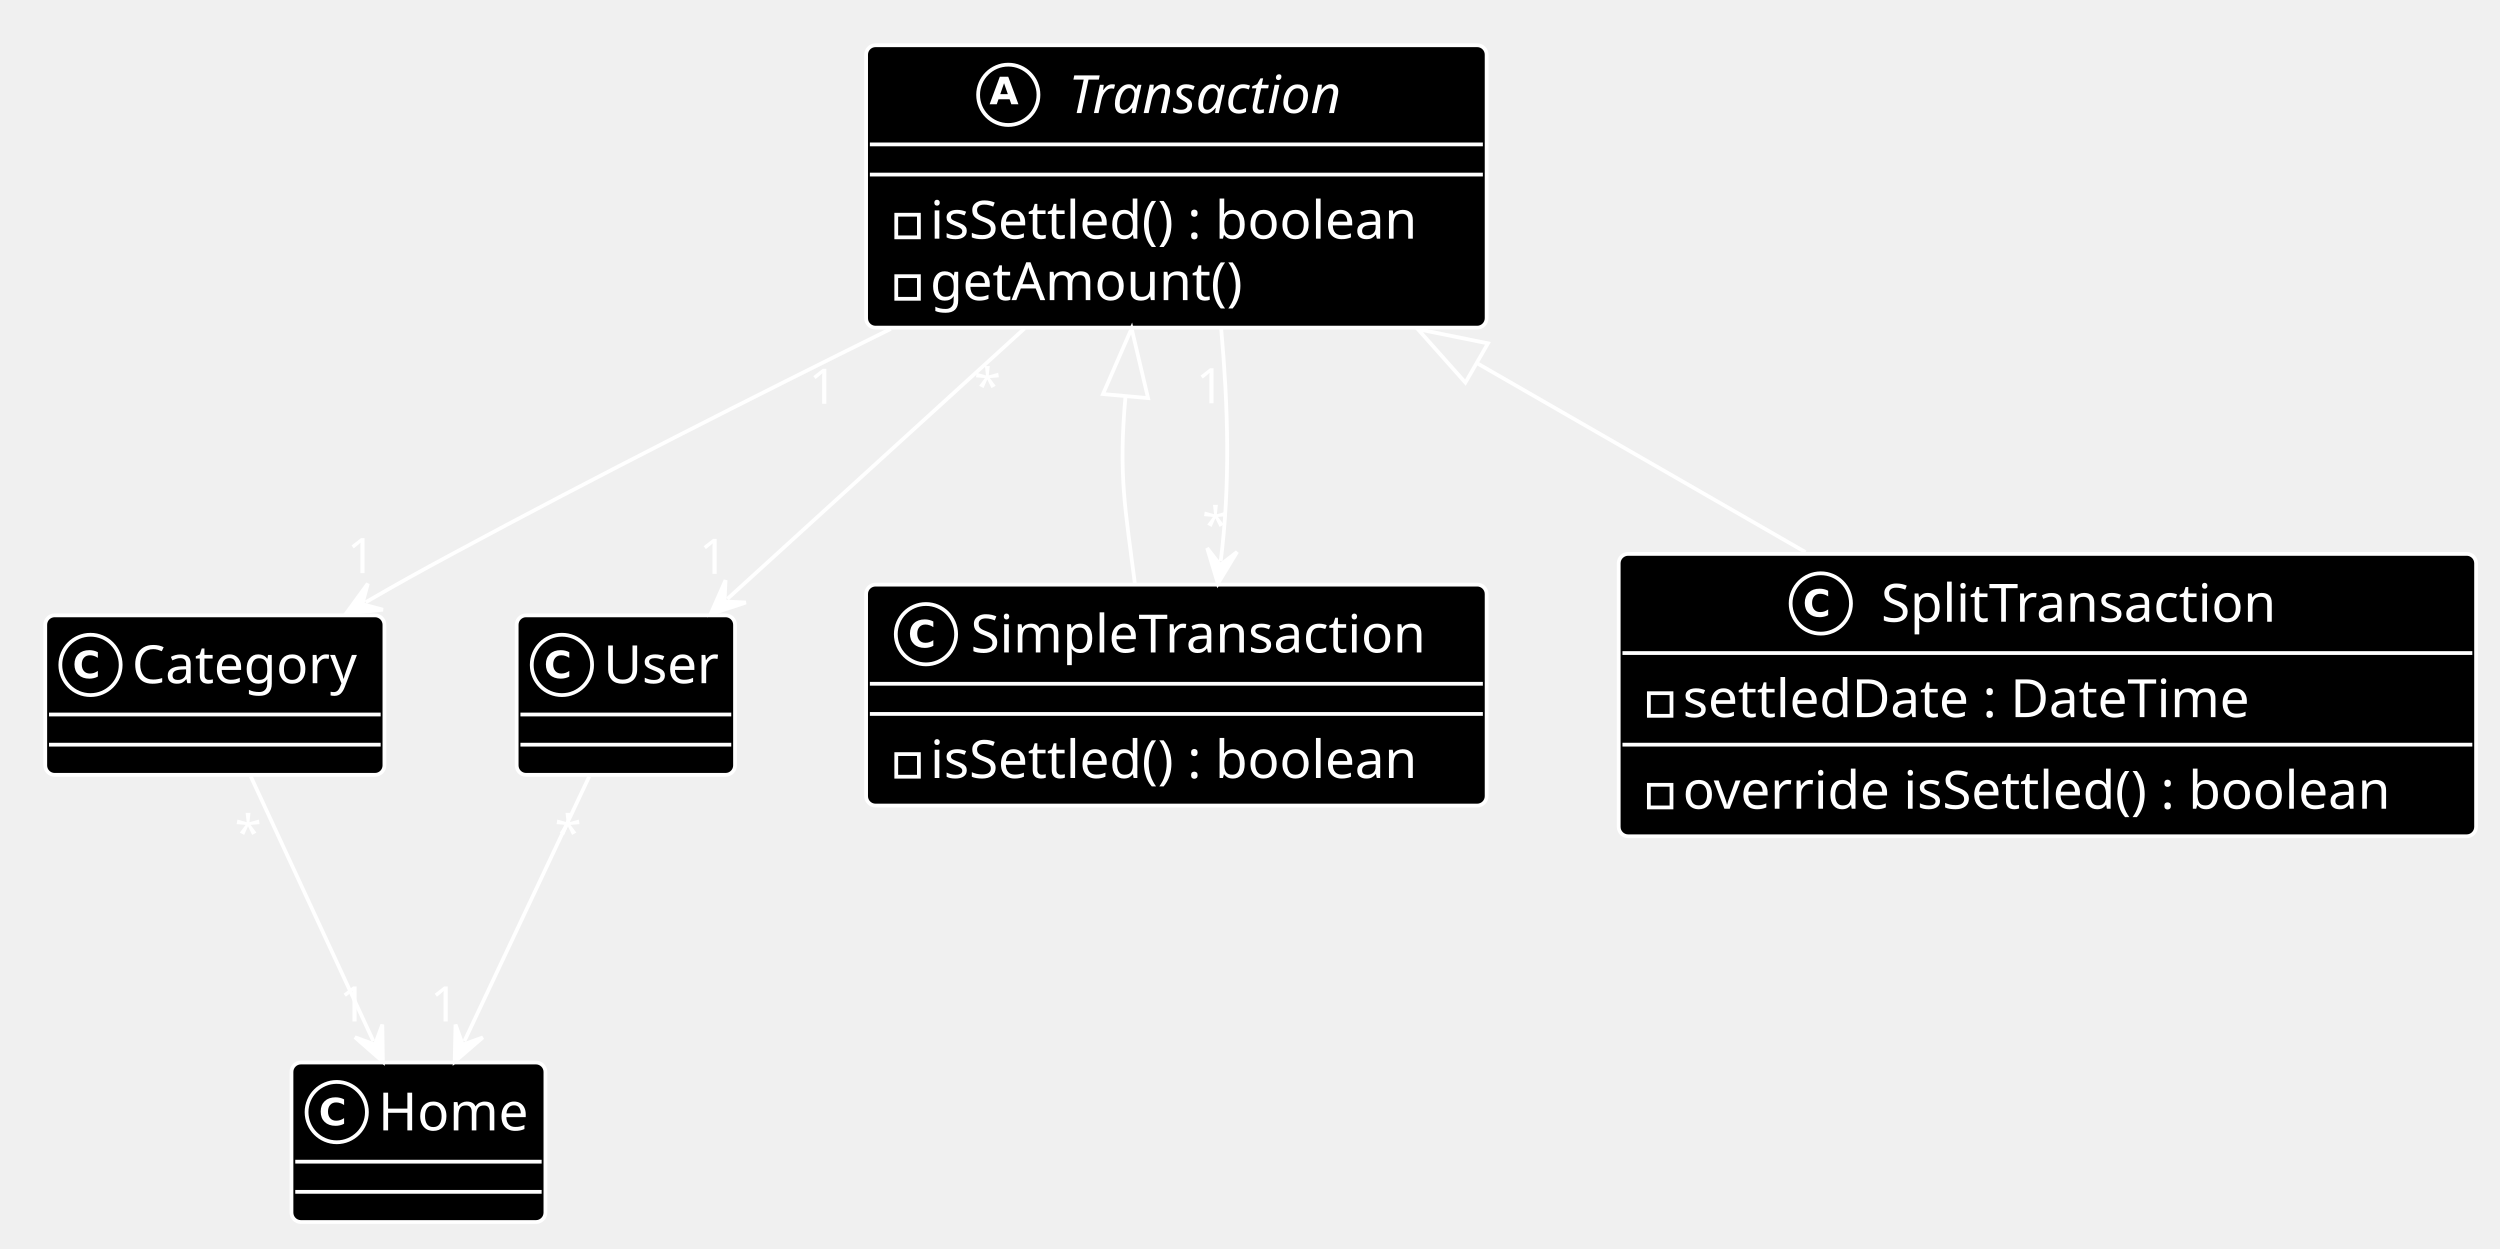
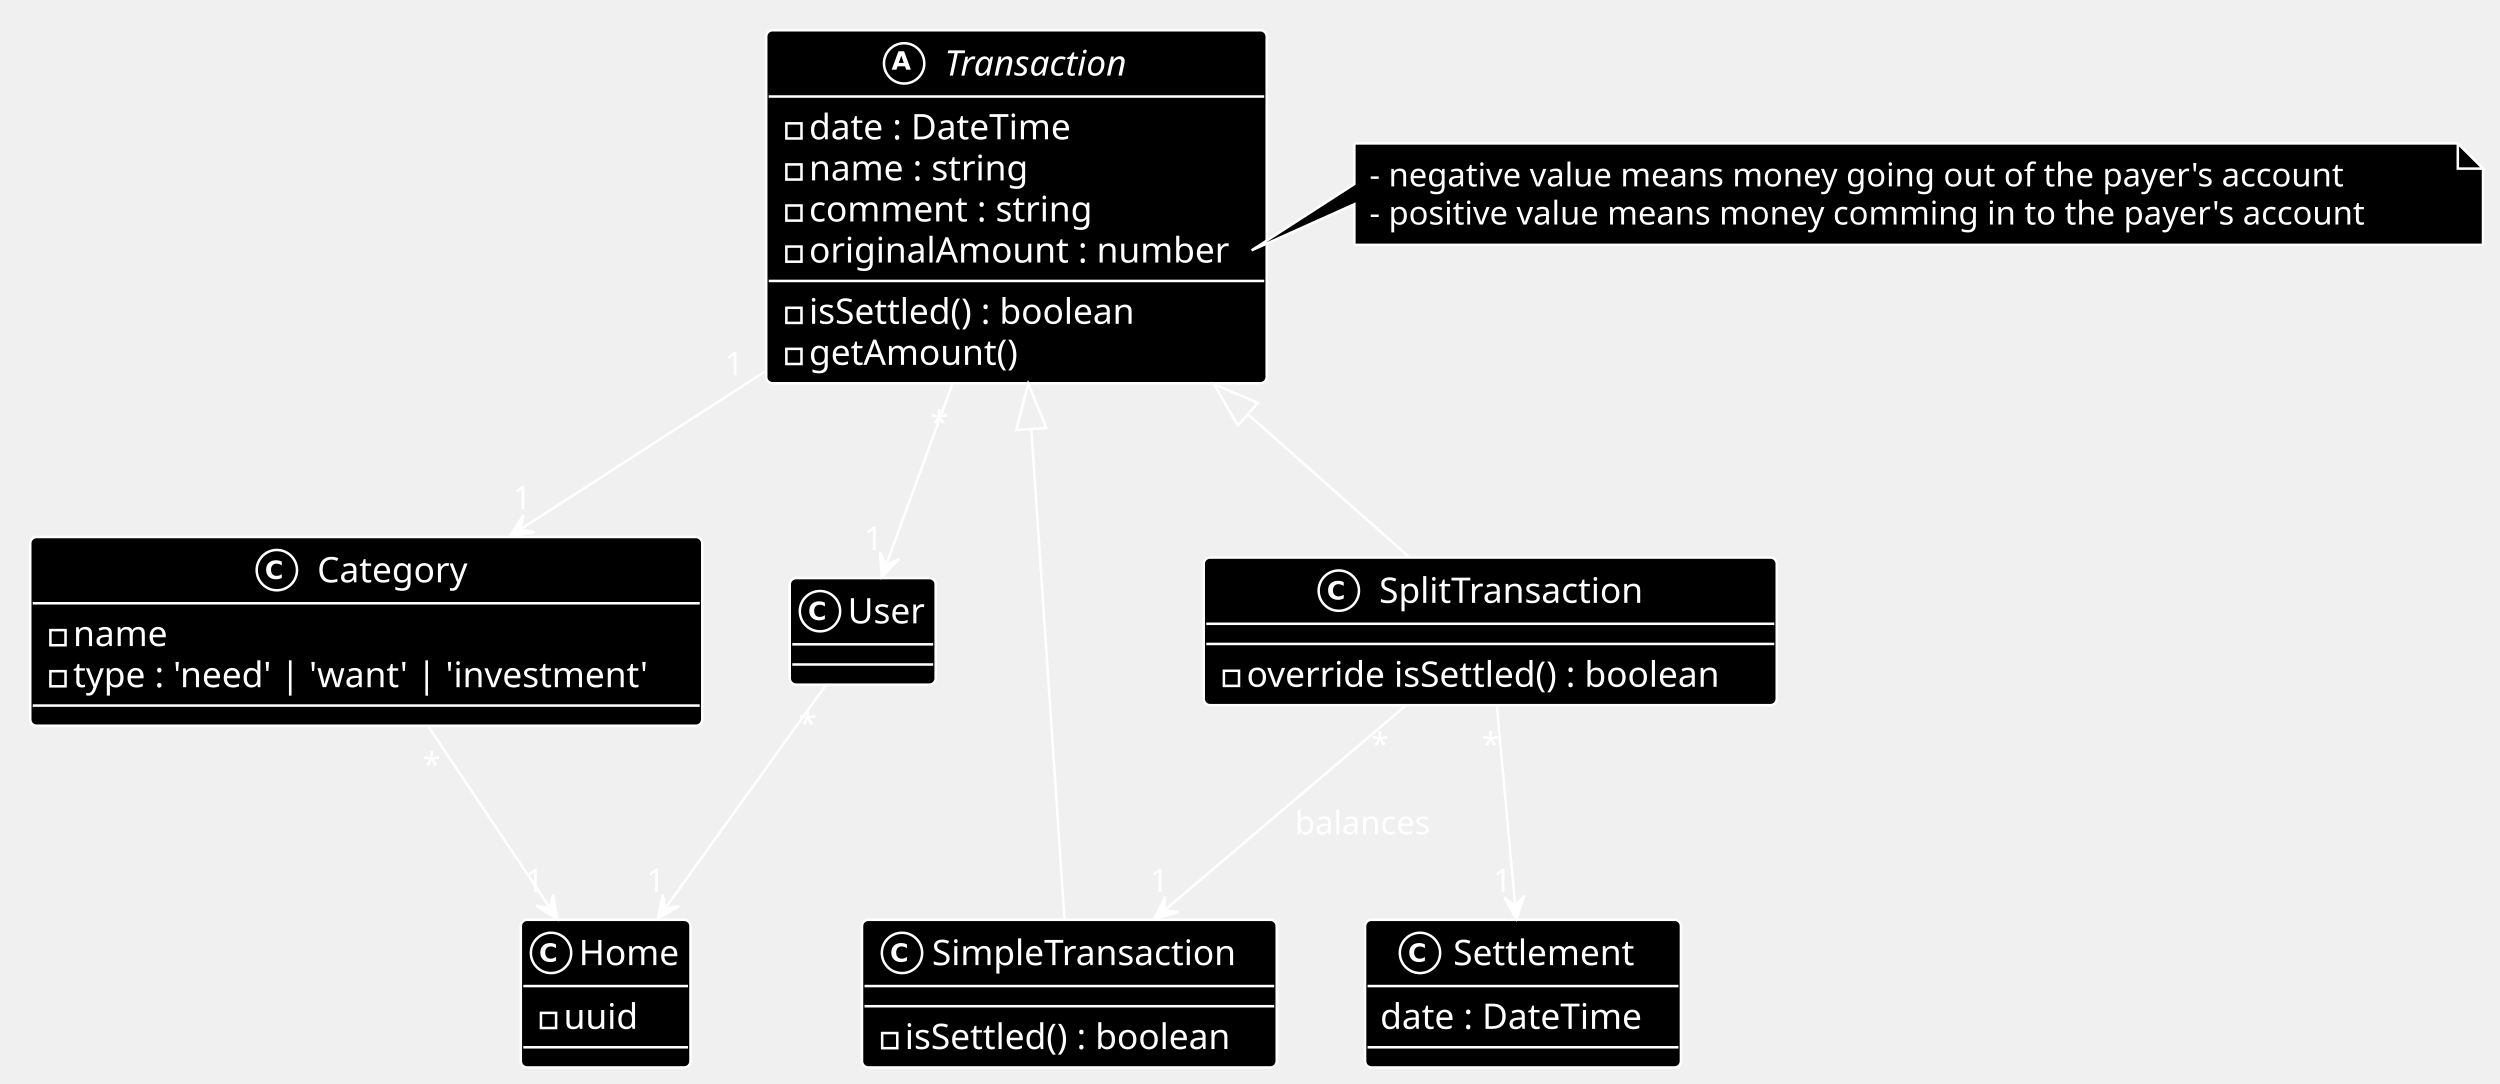
- <svg xmlns="http://www.w3.org/2000/svg" contentStyleType="text/css" data-diagram-type="CLASS" height="331px" preserveAspectRatio="none" style="width:663px;height:331px;background:#000000;" version="1.1" viewBox="0 0 663 331" width="663px" zoomAndPan="magnify">
+ <svg xmlns="http://www.w3.org/2000/svg" contentStyleType="text/css" data-diagram-type="CLASS" height="430px" preserveAspectRatio="none" style="width:992px;height:430px;background:#000000;" version="1.1" viewBox="0 0 992 430" width="992px" zoomAndPan="magnify">
  <defs />
  <g>
    <g class="entity" data-qualified-name="Category" data-source-line="4" id="ent0002">
-       <rect fill="#000000" height="42.297" rx="2.5" ry="2.5" style="stroke:#FFFFFF;stroke-width:1;" width="89.95" x="12" y="163.19" />
-       <ellipse cx="24" cy="176.338" fill="#000000" rx="8" ry="8" style="stroke:#FFFFFF;stroke-width:1;" />
-       <path d="M25.953,179.432 Q25.438,179.713 24.875,179.838 Q24.312,179.979 23.703,179.979 Q21.875,179.979 20.812,178.963 Q19.75,177.948 19.75,176.198 Q19.75,174.448 20.812,173.432 Q21.875,172.417 23.703,172.417 Q24.312,172.417 24.875,172.557 Q25.438,172.682 25.953,172.963 L25.953,174.463 Q25.422,174.104 24.906,173.948 Q24.406,173.776 23.844,173.776 Q22.844,173.776 22.266,174.432 Q21.688,175.073 21.688,176.198 Q21.688,177.323 22.266,177.979 Q22.844,178.62 23.844,178.62 Q24.406,178.62 24.906,178.463 Q25.422,178.292 25.953,177.932 L25.953,179.432 Z " fill="#FFFFFF" />
-       <text fill="#FFFFFF" font-family="Hack" font-size="14" lengthAdjust="spacing" textLength="63.95" x="35" y="181.185">Category</text>
-       <line style="stroke:#FFFFFF;stroke-width:1;" x1="13" x2="100.95" y1="189.487" y2="189.487" />
-       <line style="stroke:#FFFFFF;stroke-width:1;" x1="13" x2="100.95" y1="197.487" y2="197.487" />
+       <rect fill="#000000" height="74.891" rx="2.5" ry="2.5" style="stroke:#FFFFFF;stroke-width:1;" width="266.653" x="12" y="213.08" />
+       <ellipse cx="109.852" cy="226.228" fill="#000000" rx="8" ry="8" style="stroke:#FFFFFF;stroke-width:1;" />
+       <path d="M111.805,229.322 Q111.289,229.603 110.727,229.728 Q110.164,229.869 109.555,229.869 Q107.727,229.869 106.664,228.853 Q105.602,227.838 105.602,226.088 Q105.602,224.338 106.664,223.322 Q107.727,222.307 109.555,222.307 Q110.164,222.307 110.727,222.447 Q111.289,222.572 111.805,222.853 L111.805,224.353 Q111.273,223.994 110.758,223.838 Q110.258,223.666 109.695,223.666 Q108.695,223.666 108.117,224.322 Q107.539,224.963 107.539,226.088 Q107.539,227.213 108.117,227.869 Q108.695,228.51 109.695,228.51 Q110.258,228.51 110.758,228.353 Q111.273,228.182 111.805,227.822 L111.805,229.322 Z " fill="#FFFFFF" />
+       <text fill="#FFFFFF" font-family="Hack" font-size="14" lengthAdjust="spacing" textLength="63.95" x="125.852" y="231.075">Category</text>
+       <line style="stroke:#FFFFFF;stroke-width:1;" x1="13" x2="277.653" y1="239.377" y2="239.377" />
+       <g data-visibility-modifier="PRIVATE_FIELD">
+         <rect fill="none" height="6" style="stroke:#FFFFFF;stroke-width:1;" width="6" x="20" y="250.025" />
+       </g>
+       <text fill="#FFFFFF" font-family="Hack" font-size="14" lengthAdjust="spacing" textLength="39.703" x="29" y="256.372">name</text>
+       <g data-visibility-modifier="PRIVATE_FIELD">
+         <rect fill="none" height="6" style="stroke:#FFFFFF;stroke-width:1;" width="6" x="20" y="266.322" />
+       </g>
+       <text fill="#FFFFFF" font-family="Hack" font-size="14" lengthAdjust="spacing" textLength="243.653" x="29" y="272.669">type : 'need' | 'want' | 'investment'</text>
+       <line style="stroke:#FFFFFF;stroke-width:1;" x1="13" x2="277.653" y1="279.971" y2="279.971" />
    </g>
-     <g class="entity" data-qualified-name="Home" data-source-line="6" id="ent0003">
-       <rect fill="#000000" height="42.297" rx="2.5" ry="2.5" style="stroke:#FFFFFF;stroke-width:1;" width="67.344" x="77.3" y="281.78" />
-       <ellipse cx="89.3" cy="294.928" fill="#000000" rx="8" ry="8" style="stroke:#FFFFFF;stroke-width:1;" />
-       <path d="M91.253,298.022 Q90.737,298.303 90.175,298.428 Q89.612,298.569 89.003,298.569 Q87.175,298.569 86.112,297.553 Q85.05,296.538 85.05,294.788 Q85.05,293.038 86.112,292.022 Q87.175,291.007 89.003,291.007 Q89.612,291.007 90.175,291.147 Q90.737,291.272 91.253,291.553 L91.253,293.053 Q90.722,292.694 90.206,292.538 Q89.706,292.366 89.144,292.366 Q88.144,292.366 87.566,293.022 Q86.987,293.663 86.987,294.788 Q86.987,295.913 87.566,296.569 Q88.144,297.21 89.144,297.21 Q89.706,297.21 90.206,297.053 Q90.722,296.882 91.253,296.522 L91.253,298.022 Z " fill="#FFFFFF" />
-       <text fill="#FFFFFF" font-family="Hack" font-size="14" lengthAdjust="spacing" textLength="41.344" x="100.3" y="299.775">Home</text>
-       <line style="stroke:#FFFFFF;stroke-width:1;" x1="78.3" x2="143.644" y1="308.077" y2="308.077" />
-       <line style="stroke:#FFFFFF;stroke-width:1;" x1="78.3" x2="143.644" y1="316.077" y2="316.077" />
+     <g class="entity" data-qualified-name="Home" data-source-line="9" id="ent0003">
+       <rect fill="#000000" height="58.594" rx="2.5" ry="2.5" style="stroke:#FFFFFF;stroke-width:1;" width="67.344" x="206.65" y="364.97" />
+       <ellipse cx="218.65" cy="378.118" fill="#000000" rx="8" ry="8" style="stroke:#FFFFFF;stroke-width:1;" />
+       <path d="M220.603,381.212 Q220.088,381.493 219.525,381.618 Q218.963,381.759 218.353,381.759 Q216.525,381.759 215.463,380.743 Q214.4,379.728 214.4,377.978 Q214.4,376.228 215.463,375.212 Q216.525,374.197 218.353,374.197 Q218.963,374.197 219.525,374.337 Q220.088,374.462 220.603,374.743 L220.603,376.243 Q220.072,375.884 219.556,375.728 Q219.056,375.556 218.494,375.556 Q217.494,375.556 216.916,376.212 Q216.338,376.853 216.338,377.978 Q216.338,379.103 216.916,379.759 Q217.494,380.4 218.494,380.4 Q219.056,380.4 219.556,380.243 Q220.072,380.072 220.603,379.712 L220.603,381.212 Z " fill="#FFFFFF" />
+       <text fill="#FFFFFF" font-family="Hack" font-size="14" lengthAdjust="spacing" textLength="41.344" x="229.65" y="382.965">Home</text>
+       <line style="stroke:#FFFFFF;stroke-width:1;" x1="207.65" x2="272.994" y1="391.267" y2="391.267" />
+       <g data-visibility-modifier="PRIVATE_FIELD">
+         <rect fill="none" height="6" style="stroke:#FFFFFF;stroke-width:1;" width="6" x="214.65" y="401.915" />
+       </g>
+       <text fill="#FFFFFF" font-family="Hack" font-size="14" lengthAdjust="spacing" textLength="30.523" x="223.65" y="408.262">uuid</text>
+       <line style="stroke:#FFFFFF;stroke-width:1;" x1="207.65" x2="272.994" y1="415.564" y2="415.564" />
    </g>
-     <g class="entity" data-qualified-name="User" data-source-line="8" id="ent0004">
-       <rect fill="#000000" height="42.297" rx="2.5" ry="2.5" style="stroke:#FFFFFF;stroke-width:1;" width="57.91" x="137.02" y="163.19" />
-       <ellipse cx="149.02" cy="176.338" fill="#000000" rx="8" ry="8" style="stroke:#FFFFFF;stroke-width:1;" />
-       <path d="M150.973,179.432 Q150.458,179.713 149.895,179.838 Q149.333,179.979 148.723,179.979 Q146.895,179.979 145.833,178.963 Q144.77,177.948 144.77,176.198 Q144.77,174.448 145.833,173.432 Q146.895,172.417 148.723,172.417 Q149.333,172.417 149.895,172.557 Q150.458,172.682 150.973,172.963 L150.973,174.463 Q150.442,174.104 149.926,173.948 Q149.426,173.776 148.864,173.776 Q147.864,173.776 147.286,174.432 Q146.708,175.073 146.708,176.198 Q146.708,177.323 147.286,177.979 Q147.864,178.62 148.864,178.62 Q149.426,178.62 149.926,178.463 Q150.442,178.292 150.973,177.932 L150.973,179.432 Z " fill="#FFFFFF" />
-       <text fill="#FFFFFF" font-family="Hack" font-size="14" lengthAdjust="spacing" textLength="31.91" x="160.02" y="181.185">User</text>
-       <line style="stroke:#FFFFFF;stroke-width:1;" x1="138.02" x2="193.93" y1="189.487" y2="189.487" />
-       <line style="stroke:#FFFFFF;stroke-width:1;" x1="138.02" x2="193.93" y1="197.487" y2="197.487" />
+     <g class="entity" data-qualified-name="User" data-source-line="13" id="ent0004">
+       <rect fill="#000000" height="42.297" rx="2.5" ry="2.5" style="stroke:#FFFFFF;stroke-width:1;" width="57.91" x="313.37" y="229.37" />
+       <ellipse cx="325.37" cy="242.518" fill="#000000" rx="8" ry="8" style="stroke:#FFFFFF;stroke-width:1;" />
+       <path d="M327.323,245.612 Q326.808,245.893 326.245,246.018 Q325.683,246.159 325.073,246.159 Q323.245,246.159 322.183,245.143 Q321.12,244.128 321.12,242.378 Q321.12,240.628 322.183,239.612 Q323.245,238.597 325.073,238.597 Q325.683,238.597 326.245,238.737 Q326.808,238.862 327.323,239.143 L327.323,240.643 Q326.792,240.284 326.276,240.128 Q325.776,239.956 325.214,239.956 Q324.214,239.956 323.636,240.612 Q323.058,241.253 323.058,242.378 Q323.058,243.503 323.636,244.159 Q324.214,244.8 325.214,244.8 Q325.776,244.8 326.276,244.643 Q326.792,244.472 327.323,244.112 L327.323,245.612 Z " fill="#FFFFFF" />
+       <text fill="#FFFFFF" font-family="Hack" font-size="14" lengthAdjust="spacing" textLength="31.91" x="336.37" y="247.365">User</text>
+       <line style="stroke:#FFFFFF;stroke-width:1;" x1="314.37" x2="370.28" y1="255.667" y2="255.667" />
+       <line style="stroke:#FFFFFF;stroke-width:1;" x1="314.37" x2="370.28" y1="263.667" y2="263.667" />
    </g>
-     <g class="entity" data-qualified-name="Transaction" data-source-line="10" id="ent0005">
-       <rect fill="#000000" height="74.891" rx="2.5" ry="2.5" style="stroke:#FFFFFF;stroke-width:1;" width="164.565" x="229.69" y="12" />
-       <ellipse cx="267.399" cy="25.148" fill="#000000" rx="8" ry="8" style="stroke:#FFFFFF;stroke-width:1;" />
-       <path d="M267.743,26.32 L264.805,26.32 L264.337,27.648 L262.446,27.648 L265.149,20.352 L267.383,20.352 L270.087,27.648 L268.196,27.648 L267.743,26.32 Z M265.274,24.961 L267.274,24.961 L266.274,22.07 L265.274,24.961 Z " fill="#FFFFFF" />
-       <text fill="#FFFFFF" font-family="Hack" font-size="14" font-style="italic" lengthAdjust="spacing" textLength="82.147" x="283.399" y="29.995">Transaction</text>
-       <line style="stroke:#FFFFFF;stroke-width:1;" x1="230.69" x2="393.255" y1="38.297" y2="38.297" />
-       <line style="stroke:#FFFFFF;stroke-width:1;" x1="230.69" x2="393.255" y1="46.297" y2="46.297" />
+     <g class="entity" data-qualified-name="Transaction" data-source-line="15" id="ent0005">
+       <rect fill="#000000" height="140.078" rx="2.5" ry="2.5" style="stroke:#FFFFFF;stroke-width:1;" width="198.602" x="304.03" y="12" />
+       <ellipse cx="358.757" cy="25.148" fill="#000000" rx="8" ry="8" style="stroke:#FFFFFF;stroke-width:1;" />
+       <path d="M359.101,26.32 L356.163,26.32 L355.695,27.648 L353.804,27.648 L356.507,20.352 L358.741,20.352 L361.445,27.648 L359.554,27.648 L359.101,26.32 Z M356.632,24.961 L358.632,24.961 L357.632,22.07 L356.632,24.961 Z " fill="#FFFFFF" />
+       <text fill="#FFFFFF" font-family="Hack" font-size="14" font-style="italic" lengthAdjust="spacing" textLength="82.147" x="374.757" y="29.995">Transaction</text>
+       <line style="stroke:#FFFFFF;stroke-width:1;" x1="305.03" x2="501.632" y1="38.297" y2="38.297" />
+       <g data-visibility-modifier="PRIVATE_FIELD">
+         <rect fill="none" height="6" style="stroke:#FFFFFF;stroke-width:1;" width="6" x="312.03" y="48.945" />
+       </g>
+       <text fill="#FFFFFF" font-family="Hack" font-size="14" lengthAdjust="spacing" textLength="113.34" x="321.03" y="55.292">date : DateTime</text>
+       <g data-visibility-modifier="PRIVATE_FIELD">
+         <rect fill="none" height="6" style="stroke:#FFFFFF;stroke-width:1;" width="6" x="312.03" y="65.242" />
+       </g>
+       <text fill="#FFFFFF" font-family="Hack" font-size="14" lengthAdjust="spacing" textLength="93.509" x="321.03" y="71.589">name : string</text>
+       <g data-visibility-modifier="PRIVATE_FIELD">
+         <rect fill="none" height="6" style="stroke:#FFFFFF;stroke-width:1;" width="6" x="312.03" y="81.539" />
+       </g>
+       <text fill="#FFFFFF" font-family="Hack" font-size="14" lengthAdjust="spacing" textLength="120.319" x="321.03" y="87.886">comment : string</text>
+       <g data-visibility-modifier="PRIVATE_FIELD">
+         <rect fill="none" height="6" style="stroke:#FFFFFF;stroke-width:1;" width="6" x="312.03" y="97.836" />
+       </g>
+       <text fill="#FFFFFF" font-family="Hack" font-size="14" lengthAdjust="spacing" textLength="175.602" x="321.03" y="104.183">originalAmount : number</text>
+       <line style="stroke:#FFFFFF;stroke-width:1;" x1="305.03" x2="501.632" y1="111.484" y2="111.484" />
      <g data-visibility-modifier="PRIVATE_METHOD">
-         <rect fill="#000000" height="6" style="stroke:#FFFFFF;stroke-width:1;" width="6" x="237.69" y="56.945" />
+         <rect fill="#000000" height="6" style="stroke:#FFFFFF;stroke-width:1;" width="6" x="312.03" y="122.133" />
      </g>
-       <text fill="#FFFFFF" font-family="Hack" font-size="14" lengthAdjust="spacing" textLength="141.565" x="246.69" y="63.292">isSettled() : boolean</text>
+       <text fill="#FFFFFF" font-family="Hack" font-size="14" lengthAdjust="spacing" textLength="141.565" x="321.03" y="128.48">isSettled() : boolean</text>
      <g data-visibility-modifier="PRIVATE_METHOD">
-         <rect fill="#000000" height="6" style="stroke:#FFFFFF;stroke-width:1;" width="6" x="237.69" y="73.242" />
+         <rect fill="#000000" height="6" style="stroke:#FFFFFF;stroke-width:1;" width="6" x="312.03" y="138.43" />
      </g>
-       <text fill="#FFFFFF" font-family="Hack" font-size="14" lengthAdjust="spacing" textLength="88.929" x="246.69" y="79.589">getAmount()</text>
+       <text fill="#FFFFFF" font-family="Hack" font-size="14" lengthAdjust="spacing" textLength="88.929" x="321.03" y="144.776">getAmount()</text>
    </g>
-     <g class="entity" data-qualified-name="SimpleTransaction" data-source-line="15" id="ent0006">
-       <rect fill="#000000" height="58.594" rx="2.5" ry="2.5" style="stroke:#FFFFFF;stroke-width:1;" width="164.565" x="229.69" y="155.04" />
-       <ellipse cx="245.566" cy="168.188" fill="#000000" rx="8" ry="8" style="stroke:#FFFFFF;stroke-width:1;" />
-       <path d="M247.519,171.282 Q247.004,171.563 246.441,171.688 Q245.879,171.829 245.269,171.829 Q243.441,171.829 242.379,170.813 Q241.316,169.798 241.316,168.048 Q241.316,166.298 242.379,165.282 Q243.441,164.267 245.269,164.267 Q245.879,164.267 246.441,164.407 Q247.004,164.532 247.519,164.813 L247.519,166.313 Q246.988,165.954 246.473,165.798 Q245.973,165.626 245.41,165.626 Q244.41,165.626 243.832,166.282 Q243.254,166.923 243.254,168.048 Q243.254,169.173 243.832,169.829 Q244.41,170.47 245.41,170.47 Q245.973,170.47 246.473,170.313 Q246.988,170.142 247.519,169.782 L247.519,171.282 Z " fill="#FFFFFF" />
-       <text fill="#FFFFFF" font-family="Hack" font-size="14" lengthAdjust="spacing" textLength="129.951" x="257.428" y="173.035">SimpleTransaction</text>
-       <line style="stroke:#FFFFFF;stroke-width:1;" x1="230.69" x2="393.255" y1="181.337" y2="181.337" />
-       <line style="stroke:#FFFFFF;stroke-width:1;" x1="230.69" x2="393.255" y1="189.337" y2="189.337" />
+     <path d="M537.4,56.9 L537.4,73.033 L496.632,99.336 L537.4,81.033 L537.4,97.166 A0,0 0 0 0 537.4,97.166 L985.261,97.166 A0,0 0 0 0 985.261,97.166 L985.261,66.9 L975.261,56.9 L537.4,56.9 A0,0 0 0 0 537.4,56.9" fill="#000000" style="stroke:#FFFFFF;stroke-width:1;" />
+     <path d="M975.261,56.9 L975.261,66.9 L985.261,66.9 L975.261,56.9" fill="#000000" style="stroke:#FFFFFF;stroke-width:1;" />
+     <text fill="#FFFFFF" font-family="Hack" font-size="13" lengthAdjust="spacing" textLength="417.422" x="543.4" y="73.967">- negative value means money going out of the payer's account</text>
+     <text fill="#FFFFFF" font-family="Hack" font-size="13" lengthAdjust="spacing" textLength="426.861" x="543.4" y="89.1">- positive value means money comming in to the payer's account</text>
+     <g class="entity" data-qualified-name="SimpleTransaction" data-source-line="29" id="ent0008">
+       <rect fill="#000000" height="58.594" rx="2.5" ry="2.5" style="stroke:#FFFFFF;stroke-width:1;" width="164.565" x="342.04" y="364.97" />
+       <ellipse cx="357.916" cy="378.118" fill="#000000" rx="8" ry="8" style="stroke:#FFFFFF;stroke-width:1;" />
+       <path d="M359.87,381.212 Q359.354,381.493 358.791,381.618 Q358.229,381.759 357.62,381.759 Q355.791,381.759 354.729,380.743 Q353.666,379.728 353.666,377.978 Q353.666,376.228 354.729,375.212 Q355.791,374.197 357.62,374.197 Q358.229,374.197 358.791,374.337 Q359.354,374.462 359.87,374.743 L359.87,376.243 Q359.338,375.884 358.823,375.728 Q358.323,375.556 357.76,375.556 Q356.76,375.556 356.182,376.212 Q355.604,376.853 355.604,377.978 Q355.604,379.103 356.182,379.759 Q356.76,380.4 357.76,380.4 Q358.323,380.4 358.823,380.243 Q359.338,380.072 359.87,379.712 L359.87,381.212 Z " fill="#FFFFFF" />
+       <text fill="#FFFFFF" font-family="Hack" font-size="14" lengthAdjust="spacing" textLength="129.951" x="369.778" y="382.965">SimpleTransaction</text>
+       <line style="stroke:#FFFFFF;stroke-width:1;" x1="343.04" x2="505.605" y1="391.267" y2="391.267" />
+       <line style="stroke:#FFFFFF;stroke-width:1;" x1="343.04" x2="505.605" y1="399.267" y2="399.267" />
      <g data-visibility-modifier="PRIVATE_METHOD">
-         <rect fill="#000000" height="6" style="stroke:#FFFFFF;stroke-width:1;" width="6" x="237.69" y="199.985" />
+         <rect fill="#000000" height="6" style="stroke:#FFFFFF;stroke-width:1;" width="6" x="350.04" y="409.915" />
      </g>
-       <text fill="#FFFFFF" font-family="Hack" font-size="14" lengthAdjust="spacing" textLength="141.565" x="246.69" y="206.332">isSettled() : boolean</text>
+       <text fill="#FFFFFF" font-family="Hack" font-size="14" lengthAdjust="spacing" textLength="141.565" x="359.04" y="416.262">isSettled() : boolean</text>
    </g>
-     <g class="entity" data-qualified-name="SplitTransaction" data-source-line="19" id="ent0008">
-       <rect fill="#000000" height="74.891" rx="2.5" ry="2.5" style="stroke:#FFFFFF;stroke-width:1;" width="227.381" x="429.28" y="146.89" />
-       <ellipse cx="482.876" cy="160.038" fill="#000000" rx="8" ry="8" style="stroke:#FFFFFF;stroke-width:1;" />
-       <path d="M484.829,163.132 Q484.313,163.413 483.751,163.538 Q483.188,163.679 482.579,163.679 Q480.751,163.679 479.688,162.663 Q478.626,161.648 478.626,159.898 Q478.626,158.148 479.688,157.132 Q480.751,156.117 482.579,156.117 Q483.188,156.117 483.751,156.257 Q484.313,156.382 484.829,156.663 L484.829,158.163 Q484.298,157.804 483.782,157.648 Q483.282,157.476 482.719,157.476 Q481.719,157.476 481.141,158.132 Q480.563,158.773 480.563,159.898 Q480.563,161.023 481.141,161.679 Q481.719,162.32 482.719,162.32 Q483.282,162.32 483.782,162.163 Q484.298,161.992 484.829,161.632 L484.829,163.132 Z " fill="#FFFFFF" />
-       <text fill="#FFFFFF" font-family="Hack" font-size="14" lengthAdjust="spacing" textLength="113.189" x="498.876" y="164.885">SplitTransaction</text>
-       <line style="stroke:#FFFFFF;stroke-width:1;" x1="430.28" x2="655.661" y1="173.187" y2="173.187" />
-       <g data-visibility-modifier="PRIVATE_FIELD">
-         <rect fill="none" height="6" style="stroke:#FFFFFF;stroke-width:1;" width="6" x="437.28" y="183.835" />
+     <g class="entity" data-qualified-name="SplitTransaction" data-source-line="33" id="ent0010">
+       <rect fill="#000000" height="58.594" rx="2.5" ry="2.5" style="stroke:#FFFFFF;stroke-width:1;" width="227.381" x="477.64" y="221.22" />
+       <ellipse cx="531.236" cy="234.368" fill="#000000" rx="8" ry="8" style="stroke:#FFFFFF;stroke-width:1;" />
+       <path d="M533.189,237.462 Q532.673,237.743 532.111,237.868 Q531.548,238.009 530.939,238.009 Q529.111,238.009 528.048,236.993 Q526.986,235.978 526.986,234.228 Q526.986,232.478 528.048,231.462 Q529.111,230.447 530.939,230.447 Q531.548,230.447 532.111,230.587 Q532.673,230.712 533.189,230.993 L533.189,232.493 Q532.658,232.134 532.142,231.978 Q531.642,231.806 531.08,231.806 Q530.08,231.806 529.501,232.462 Q528.923,233.103 528.923,234.228 Q528.923,235.353 529.501,236.009 Q530.08,236.65 531.08,236.65 Q531.642,236.65 532.142,236.493 Q532.658,236.322 533.189,235.962 L533.189,237.462 Z " fill="#FFFFFF" />
+       <text fill="#FFFFFF" font-family="Hack" font-size="14" lengthAdjust="spacing" textLength="113.189" x="547.236" y="239.215">SplitTransaction</text>
+       <line style="stroke:#FFFFFF;stroke-width:1;" x1="478.64" x2="704.021" y1="247.517" y2="247.517" />
+       <line style="stroke:#FFFFFF;stroke-width:1;" x1="478.64" x2="704.021" y1="255.517" y2="255.517" />
+       <g data-visibility-modifier="PRIVATE_METHOD">
+         <rect fill="#000000" height="6" style="stroke:#FFFFFF;stroke-width:1;" width="6" x="485.64" y="266.165" />
      </g>
-       <text fill="#FFFFFF" font-family="Hack" font-size="14" lengthAdjust="spacing" textLength="163.509" x="446.28" y="190.182">settledDate : DateTime</text>
-       <line style="stroke:#FFFFFF;stroke-width:1;" x1="430.28" x2="655.661" y1="197.484" y2="197.484" />
-       <g data-visibility-modifier="PRIVATE_METHOD">
-         <rect fill="#000000" height="6" style="stroke:#FFFFFF;stroke-width:1;" width="6" x="437.28" y="208.132" />
-       </g>
-       <text fill="#FFFFFF" font-family="Hack" font-size="14" lengthAdjust="spacing" textLength="204.381" x="446.28" y="214.479">override isSettled() : boolean</text>
+       <text fill="#FFFFFF" font-family="Hack" font-size="14" lengthAdjust="spacing" textLength="204.381" x="494.64" y="272.512">override isSettled() : boolean</text>
    </g>
-     <g class="link" data-entity-1="ent0005" data-entity-2="ent0006" data-link-type="extension" data-source-line="16" id="lnk7">
-       <path d="M298.488,105.038 C296.568,126.398 298.47,135 300.97,154.79" fill="none" id="Transaction-backto-SimpleTransaction" style="stroke:#FFFFFF;stroke-width:1;" />
-       <polygon fill="none" points="300.1,87.11,292.513,104.501,304.464,105.575,300.1,87.11" style="stroke:#FFFFFF;stroke-width:1;" />
+     <g class="entity" data-qualified-name="Settlement" data-source-line="37" id="ent0012">
+       <rect fill="#000000" height="58.594" rx="2.5" ry="2.5" style="stroke:#FFFFFF;stroke-width:1;" width="125.34" x="541.66" y="364.97" />
+       <ellipse cx="563.445" cy="378.118" fill="#000000" rx="8" ry="8" style="stroke:#FFFFFF;stroke-width:1;" />
+       <path d="M565.398,381.212 Q564.883,381.493 564.32,381.618 Q563.758,381.759 563.148,381.759 Q561.32,381.759 560.258,380.743 Q559.195,379.728 559.195,377.978 Q559.195,376.228 560.258,375.212 Q561.32,374.197 563.148,374.197 Q563.758,374.197 564.32,374.337 Q564.883,374.462 565.398,374.743 L565.398,376.243 Q564.867,375.884 564.352,375.728 Q563.852,375.556 563.289,375.556 Q562.289,375.556 561.711,376.212 Q561.133,376.853 561.133,377.978 Q561.133,379.103 561.711,379.759 Q562.289,380.4 563.289,380.4 Q563.852,380.4 564.352,380.243 Q564.867,380.072 565.398,379.712 L565.398,381.212 Z " fill="#FFFFFF" />
+       <text fill="#FFFFFF" font-family="Hack" font-size="14" lengthAdjust="spacing" textLength="77.595" x="576.62" y="382.965">Settlement</text>
+       <line style="stroke:#FFFFFF;stroke-width:1;" x1="542.66" x2="666" y1="391.267" y2="391.267" />
+       <text fill="#FFFFFF" font-family="Hack" font-size="14" lengthAdjust="spacing" textLength="113.34" x="547.66" y="408.262">date : DateTime</text>
+       <line style="stroke:#FFFFFF;stroke-width:1;" x1="542.66" x2="666" y1="415.564" y2="415.564" />
    </g>
-     <g class="link" data-entity-1="ent0005" data-entity-2="ent0006" data-link-type="dependency" data-source-line="28" id="lnk14">
-       <path codeLine="28" d="M323.85,87.11 C325.77,108.47 326.232,129.047 323.732,148.837" fill="none" id="Transaction-to-SimpleTransaction" style="stroke:#FFFFFF;stroke-width:1;" />
-       <polygon fill="#FFFFFF" points="322.98,154.79,328.076,146.362,323.607,149.829,320.139,145.36,322.98,154.79" style="stroke:#FFFFFF;stroke-width:1;" />
-       <text fill="#FFFFFF" font-family="Hack" font-size="13" lengthAdjust="spacing" textLength="8.271" x="317.227" y="106.951">1</text>
-       <text fill="#FFFFFF" font-family="Hack" font-size="13" lengthAdjust="spacing" textLength="6.5" x="318.786" y="143.767">*</text>
+     <g class="link" data-entity-1="ent0005" data-entity-2="ent0008" data-link-type="extension" data-source-line="30" id="lnk9">
+       <path d="M409.225,170.229 C413.745,237.019 419.15,316.86 422.4,364.73" fill="none" id="Transaction-backto-SimpleTransaction" style="stroke:#FFFFFF;stroke-width:1;" />
+       <polygon fill="none" points="408.01,152.27,403.239,170.634,415.212,169.824,408.01,152.27" style="stroke:#FFFFFF;stroke-width:1;" />
    </g>
-     <g class="link" data-entity-1="ent0005" data-entity-2="ent0008" data-link-type="extension" data-source-line="20" id="lnk9">
-       <path d="M391.614,96.263 C423.664,114.693 446.75,127.98 478.81,146.43" fill="none" id="Transaction-backto-SplitTransaction" style="stroke:#FFFFFF;stroke-width:1;" />
-       <polygon fill="none" points="376.01,87.29,388.623,101.464,394.605,91.062,376.01,87.29" style="stroke:#FFFFFF;stroke-width:1;" />
+     <g class="link" data-entity-1="ent0005" data-entity-2="ent0010" data-link-type="extension" data-source-line="34" id="lnk11">
+       <path d="M495.167,164.372 C522.377,188.462 537.9,202.21 559.23,221.1" fill="none" id="Transaction-backto-SplitTransaction" style="stroke:#FFFFFF;stroke-width:1;" />
+       <polygon fill="none" points="481.69,152.44,491.19,168.864,499.144,159.879,481.69,152.44" style="stroke:#FFFFFF;stroke-width:1;" />
    </g>
-     <g class="link" data-entity-1="ent0005" data-entity-2="ent0004" data-link-type="dependency" data-source-line="24" id="lnk10">
-       <path codeLine="24" d="M271.69,87.11 C244.85,111.54 215.008,138.712 192.888,158.842" fill="none" id="Transaction-to-User" style="stroke:#FFFFFF;stroke-width:1;" />
-       <polygon fill="#FFFFFF" points="188.45,162.88,197.798,159.781,192.148,159.515,192.414,153.864,188.45,162.88" style="stroke:#FFFFFF;stroke-width:1;" />
-       <text fill="#FFFFFF" font-family="Hack" font-size="13" lengthAdjust="spacing" textLength="6.5" x="258.294" y="106.951">*</text>
-       <text fill="#FFFFFF" font-family="Hack" font-size="13" lengthAdjust="spacing" textLength="8.271" x="185.452" y="152.182">1</text>
+     <g class="link" data-entity-1="ent0005" data-entity-2="ent0004" data-link-type="dependency" data-source-line="41" id="lnk13">
+       <path codeLine="41" d="M377.99,152.19 C367.84,179.89 358.975,204.097 351.925,223.327" fill="none" id="Transaction-to-User" style="stroke:#FFFFFF;stroke-width:1;" />
+       <polygon fill="#FFFFFF" points="349.86,228.96,356.714,221.887,351.581,224.266,349.202,219.133,349.86,228.96" style="stroke:#FFFFFF;stroke-width:1;" />
+       <text fill="#FFFFFF" font-family="Hack" font-size="13" lengthAdjust="spacing" textLength="6.5" x="369.093" y="172.272">*</text>
+       <text fill="#FFFFFF" font-family="Hack" font-size="13" lengthAdjust="spacing" textLength="8.271" x="342.846" y="218.235">1</text>
    </g>
-     <g class="link" data-entity-1="ent0005" data-entity-2="ent0002" data-link-type="dependency" data-source-line="25" id="lnk11">
-       <path codeLine="25" d="M236.22,87.22 C200.67,104.8 157.89,126.43 119.98,146.89 C110.75,151.87 106.075,154.458 96.955,159.728" fill="none" id="Transaction-to-Category" style="stroke:#FFFFFF;stroke-width:1;" />
-       <polygon fill="#FFFFFF" points="91.76,162.73,101.554,161.69,96.089,160.228,97.551,154.764,91.76,162.73" style="stroke:#FFFFFF;stroke-width:1;" />
-       <text fill="#FFFFFF" font-family="Hack" font-size="13" lengthAdjust="spacing" textLength="8.271" x="214.536" y="107.08">1</text>
-       <text fill="#FFFFFF" font-family="Hack" font-size="13" lengthAdjust="spacing" textLength="8.271" x="92.07" y="151.992">1</text>
+     <g class="link" data-entity-1="ent0005" data-entity-2="ent0002" data-link-type="dependency" data-source-line="42" id="lnk14">
+       <path codeLine="42" d="M303.58,147.4 C269.26,169.55 237.071,190.316 207.351,209.496" fill="none" id="Transaction-to-Category" style="stroke:#FFFFFF;stroke-width:1;" />
+       <polygon fill="#FFFFFF" points="202.31,212.75,212.041,211.231,206.511,210.039,207.703,204.509,202.31,212.75" style="stroke:#FFFFFF;stroke-width:1;" />
+       <text fill="#FFFFFF" font-family="Hack" font-size="13" lengthAdjust="spacing" textLength="8.271" x="287.647" y="148.902">1</text>
+       <text fill="#FFFFFF" font-family="Hack" font-size="13" lengthAdjust="spacing" textLength="8.271" x="203.44" y="202.047">1</text>
    </g>
-     <g class="link" data-entity-1="ent0004" data-entity-2="ent0003" data-link-type="dependency" data-source-line="26" id="lnk12">
-       <path codeLine="26" d="M156.27,205.91 C146.22,227.23 133.161,254.904 123.141,276.134" fill="none" id="User-to-Home" style="stroke:#FFFFFF;stroke-width:1;" />
-       <polygon fill="#FFFFFF" points="120.58,281.56,128.039,275.128,122.714,277.038,120.804,271.714,120.58,281.56" style="stroke:#FFFFFF;stroke-width:1;" />
-       <text fill="#FFFFFF" font-family="Hack" font-size="13" lengthAdjust="spacing" textLength="6.5" x="147.078" y="225.444">*</text>
-       <text fill="#FFFFFF" font-family="Hack" font-size="13" lengthAdjust="spacing" textLength="8.271" x="114.124" y="270.886">1</text>
+     <g class="link" data-entity-1="ent0004" data-entity-2="ent0003" data-link-type="dependency" data-source-line="43" id="lnk15">
+       <path codeLine="43" d="M327.49,272.13 C309.98,296.47 284.244,332.24 264.514,359.66" fill="none" id="User-to-Home" style="stroke:#FFFFFF;stroke-width:1;" />
+       <polygon fill="#FFFFFF" points="261.01,364.53,269.513,359.561,263.93,360.471,263.02,354.888,261.01,364.53" style="stroke:#FFFFFF;stroke-width:1;" />
+       <text fill="#FFFFFF" font-family="Hack" font-size="13" lengthAdjust="spacing" textLength="6.5" x="316.984" y="291.674">*</text>
+       <text fill="#FFFFFF" font-family="Hack" font-size="13" lengthAdjust="spacing" textLength="8.271" x="256.48" y="353.93">1</text>
    </g>
-     <g class="link" data-entity-1="ent0002" data-entity-2="ent0003" data-link-type="dependency" data-source-line="27" id="lnk13">
-       <path codeLine="27" d="M66.5,205.91 C76.38,227.23 89.189,254.885 99.019,276.115" fill="none" id="Category-to-Home" style="stroke:#FFFFFF;stroke-width:1;" />
-       <polygon fill="#FFFFFF" points="101.54,281.56,101.388,271.712,99.439,277.023,94.129,275.074,101.54,281.56" style="stroke:#FFFFFF;stroke-width:1;" />
-       <text fill="#FFFFFF" font-family="Hack" font-size="13" lengthAdjust="spacing" textLength="6.5" x="62.236" y="225.444">*</text>
-       <text fill="#FFFFFF" font-family="Hack" font-size="13" lengthAdjust="spacing" textLength="8.271" x="89.967" y="270.886">1</text>
+     <g class="link" data-entity-1="ent0002" data-entity-2="ent0003" data-link-type="dependency" data-source-line="44" id="lnk16">
+       <path codeLine="44" d="M170.04,288.39 C185.98,312.18 203.069,337.676 217.799,359.646" fill="none" id="Category-to-Home" style="stroke:#FFFFFF;stroke-width:1;" />
+       <polygon fill="#FFFFFF" points="221.14,364.63,219.451,354.927,218.356,360.477,212.806,359.382,221.14,364.63" style="stroke:#FFFFFF;stroke-width:1;" />
+       <text fill="#FFFFFF" font-family="Hack" font-size="13" lengthAdjust="spacing" textLength="6.5" x="167.678" y="307.981">*</text>
+       <text fill="#FFFFFF" font-family="Hack" font-size="13" lengthAdjust="spacing" textLength="8.271" x="208.387" y="354.051">1</text>
+     </g>
+     <g class="link" data-entity-1="ent0010" data-entity-2="ent0008" data-link-type="dependency" data-source-line="45" id="lnk17">
+       <path codeLine="45" d="M557.53,280.2 C528.56,304.8 491.604,336.157 462.644,360.737" fill="none" id="SplitTransaction-to-SimpleTransaction" style="stroke:#FFFFFF;stroke-width:1;" />
+       <polygon fill="#FFFFFF" points="458.07,364.62,467.52,361.846,461.882,361.385,462.343,355.747,458.07,364.62" style="stroke:#FFFFFF;stroke-width:1;" />
+       <text fill="#FFFFFF" font-family="Hack" font-size="13" lengthAdjust="spacing" textLength="57.954" x="513.83" y="331.037">balances</text>
+       <text fill="#FFFFFF" font-family="Hack" font-size="13" lengthAdjust="spacing" textLength="6.5" x="543.991" y="299.95">*</text>
+       <text fill="#FFFFFF" font-family="Hack" font-size="13" lengthAdjust="spacing" textLength="8.271" x="456.233" y="354.039">1</text>
+     </g>
+     <g class="link" data-entity-1="ent0010" data-entity-2="ent0012" data-link-type="dependency" data-source-line="46" id="lnk18">
+       <path codeLine="46" d="M593.96,280.2 C596.21,304.8 598.903,334.065 601.153,358.645" fill="none" id="SplitTransaction-to-Settlement" style="stroke:#FFFFFF;stroke-width:1;" />
+       <polygon fill="#FFFFFF" points="601.7,364.62,604.863,355.293,601.244,359.641,596.896,356.022,601.7,364.62" style="stroke:#FFFFFF;stroke-width:1;" />
+       <text fill="#FFFFFF" font-family="Hack" font-size="13" lengthAdjust="spacing" textLength="6.5" x="587.935" y="299.95">*</text>
+       <text fill="#FFFFFF" font-family="Hack" font-size="13" lengthAdjust="spacing" textLength="8.271" x="592.361" y="354.039">1</text>
    </g>
  </g>
</svg>
